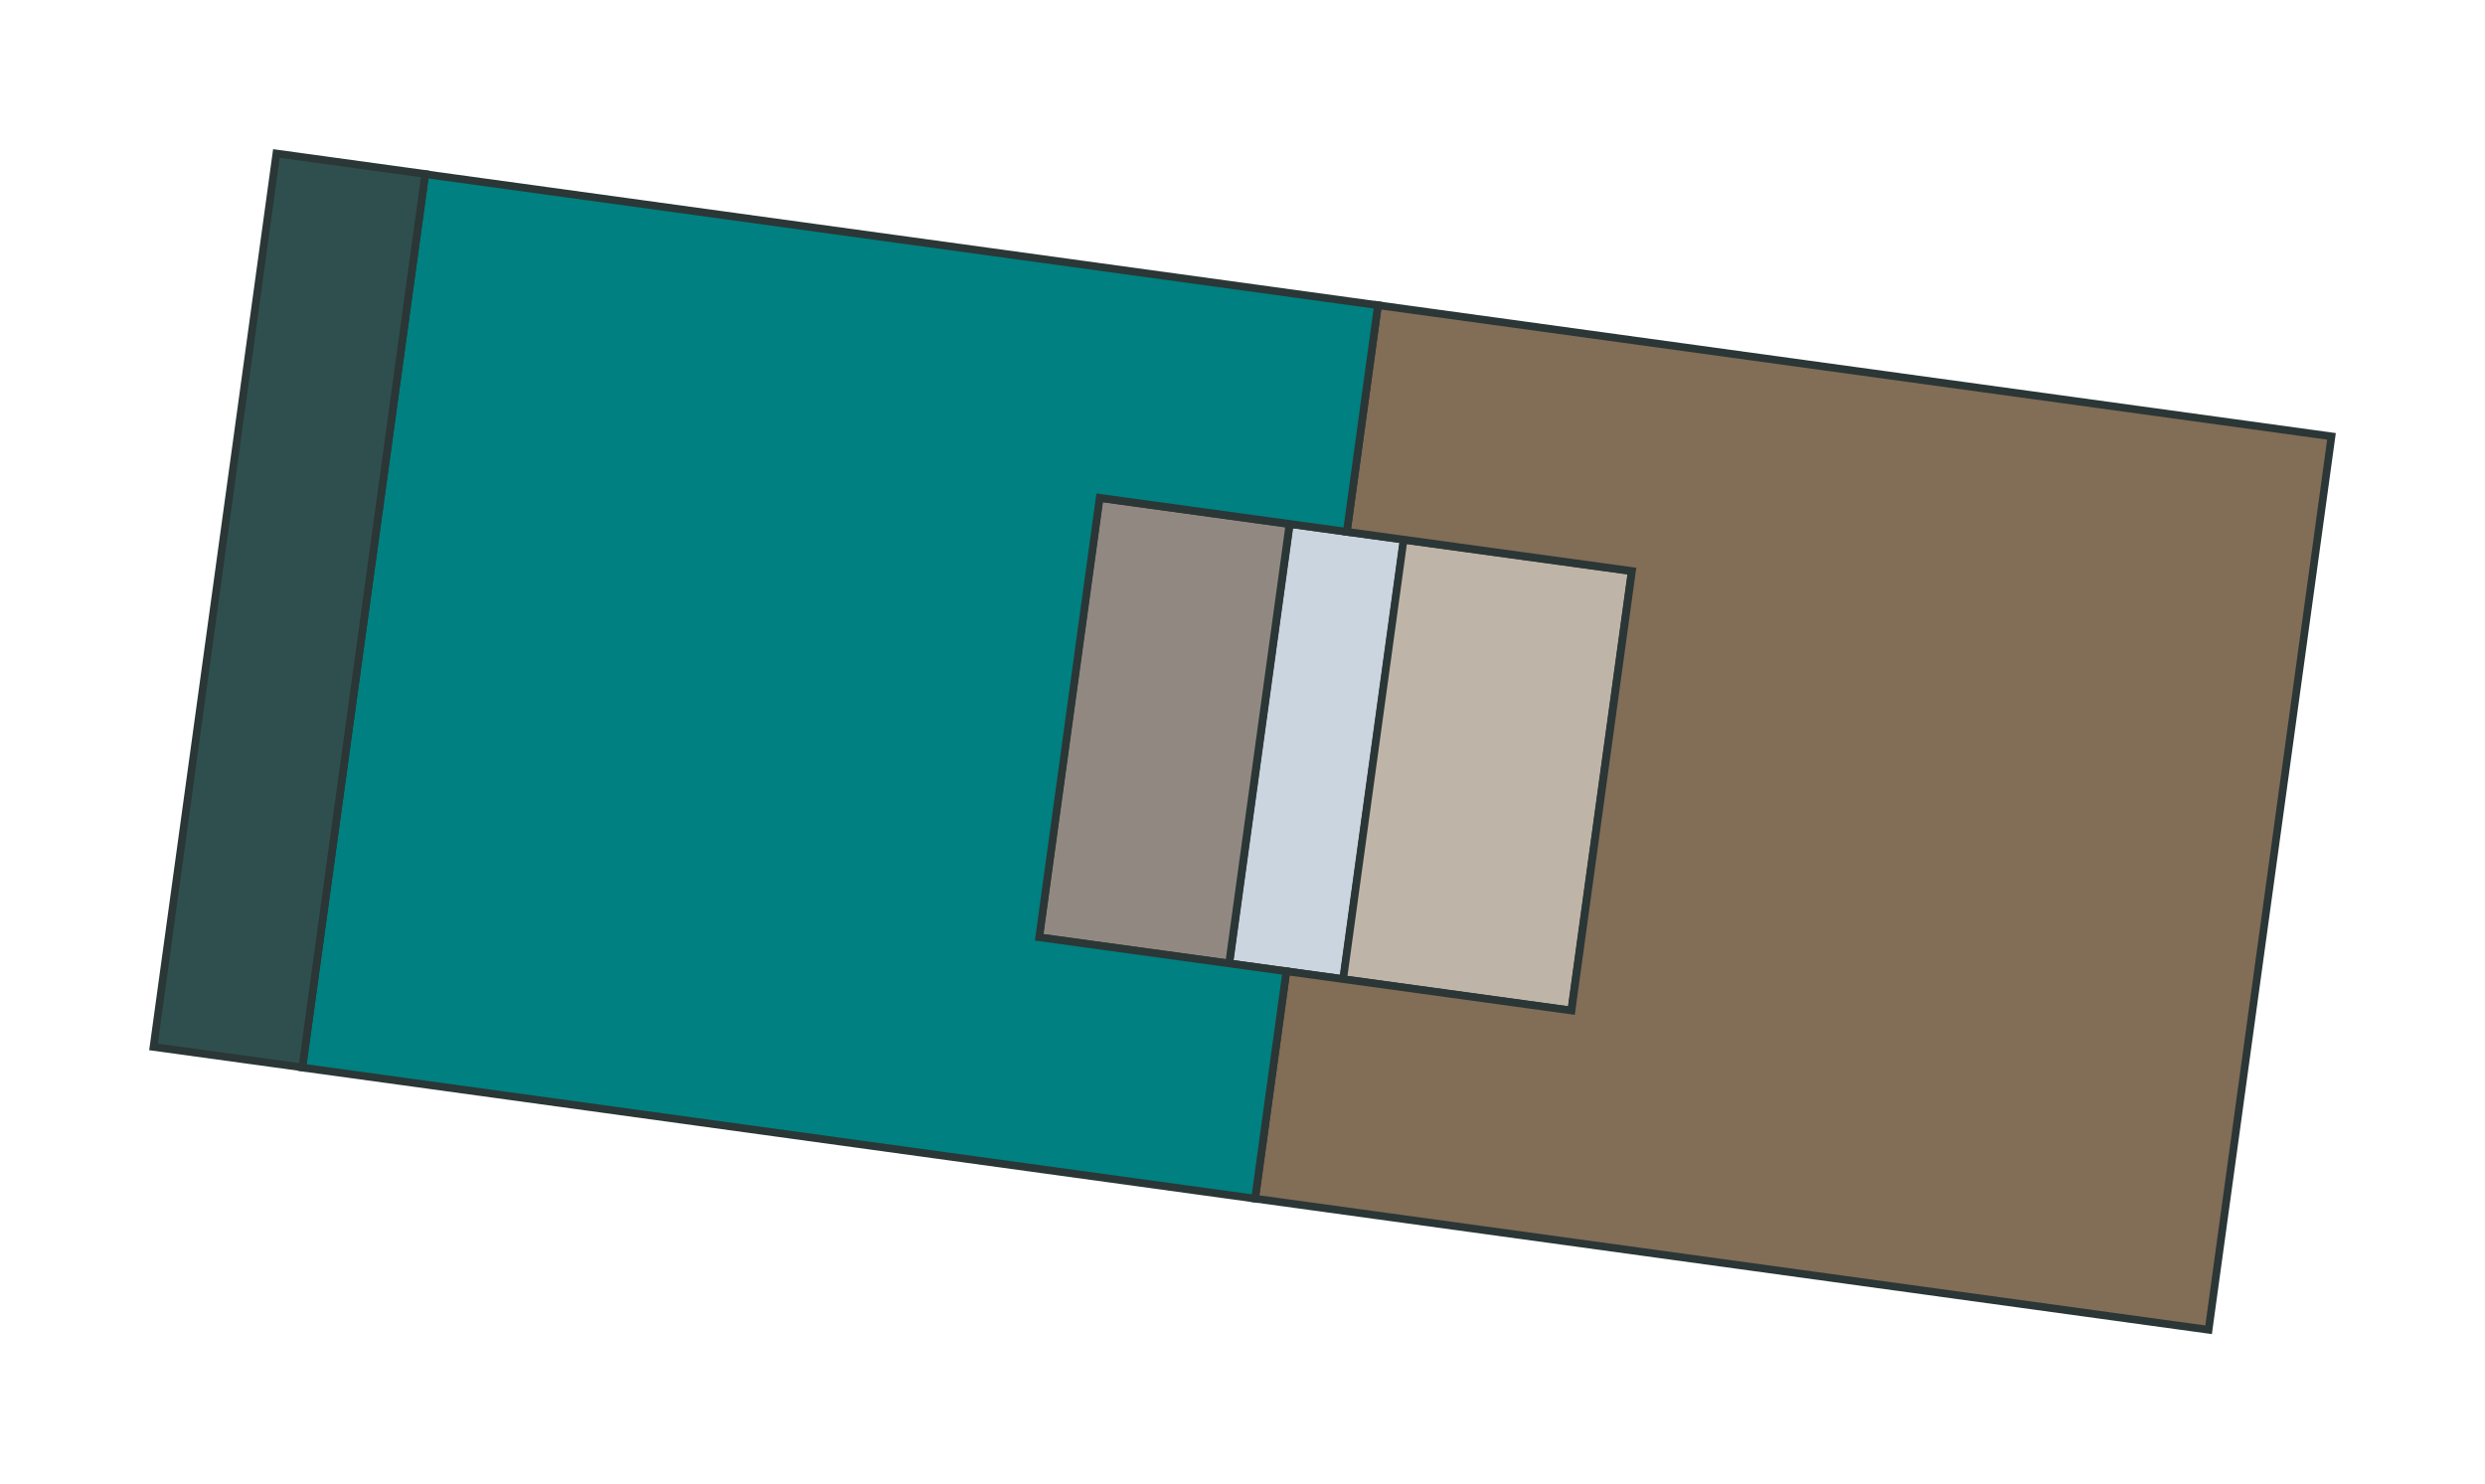
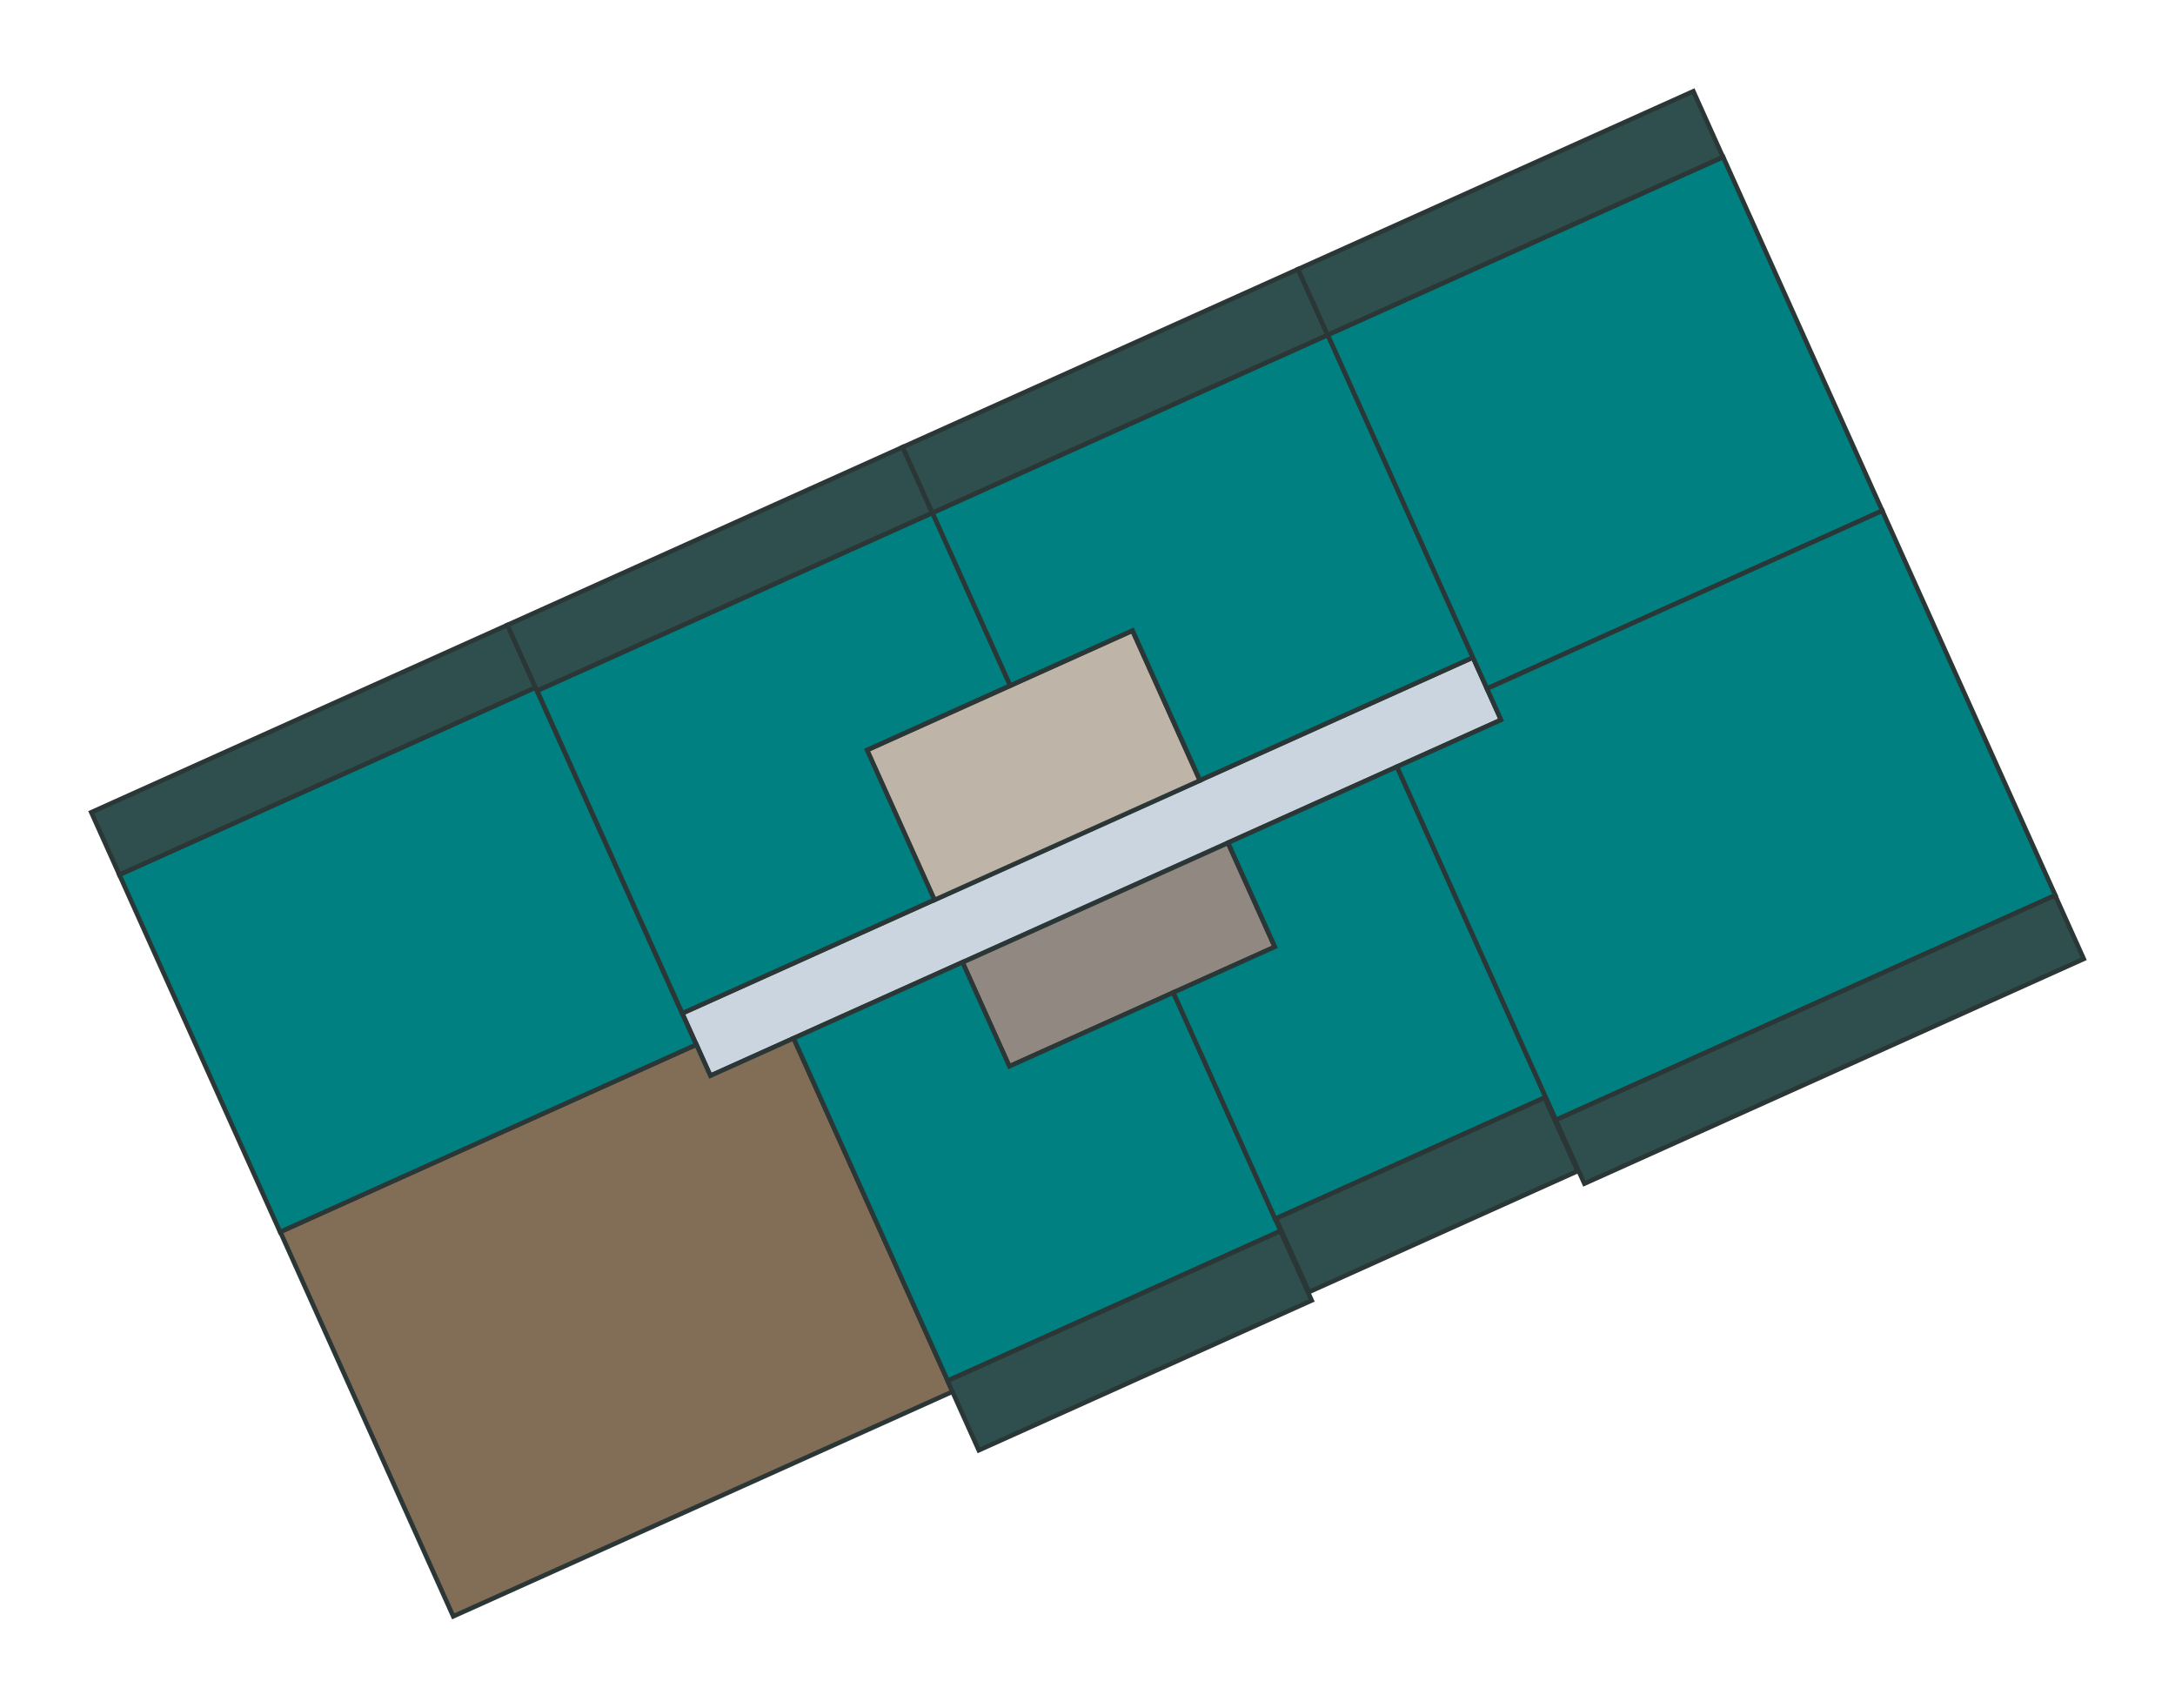
- <svg xmlns="http://www.w3.org/2000/svg" viewBox="0 0 800.0 477.529" width="800.0" height="477.529">
+ <svg xmlns="http://www.w3.org/2000/svg" viewBox="0 0 800.0 628.011" width="800.0" height="628.011">
  <style>
- .depto { fill: #008080; stroke: #2b3636; stroke-width: 2.471; }
- .terraza { fill: #2F4F4F; stroke: #2b3636; stroke-width: 2.471; }
- .pasillo { fill: #CBD5E0; stroke: #2b3636; stroke-width: 2.471; }
- .escalera { fill: #bfb4a8; stroke: #2b3636; stroke-width: 2.471; }
- .ascensor { fill: #918981; stroke: #2b3636; stroke-width: 2.471; }
- .otros-espacios { fill: #826d57; stroke: #2b3636; stroke-width: 2.471; }
+ .depto { fill: #008080; stroke: #2b3636; stroke-width: 1.678; }
+ .terraza { fill: #2F4F4F; stroke: #2b3636; stroke-width: 1.678; }
+ .pasillo { fill: #CBD5E0; stroke: #2b3636; stroke-width: 1.678; }
+ .escalera { fill: #bfb4a8; stroke: #2b3636; stroke-width: 1.678; }
+ .ascensor { fill: #918981; stroke: #2b3636; stroke-width: 1.678; }
+ .otros-espacios { fill: #826d57; stroke: #2b3636; stroke-width: 1.678; }
.unidad-depto:hover .depto, .unidad-depto:hover .terraza { filter: brightness(1.15); cursor: pointer; }
.unidad-comun:hover { filter: brightness(1.15); cursor: pointer; }
</style>
-   <g class="unidad-comun" data-tipo="pasillo" data-nombre="Circulación primer piso" data-sup-comun="8.67">
-     <path class="pasillo" d="M 415.22 168.681 L 395.759 310.171 L 432.478 315.221 L 451.939 173.732 Z" />
+   <g class="unidad-comun" data-tipo="pasillo" data-nombre="Circulación primer piso" data-sup-comun="28.5">
+     <path class="pasillo" d="M 261.294 395.621 L 552.103 264.756 L 541.772 241.797 L 250.962 372.662 Z" />
  </g>
-   <g class="unidad-comun" data-tipo="escalera" data-sup-comun="17.34">
-     <path class="escalera" d="M 432.396 315.271 L 505.834 325.372 L 525.295 183.883 L 451.858 173.782 Z" />
+   <g class="unidad-comun" data-tipo="escalera" data-sup-comun="22.97">
+     <path class="escalera" d="M 343.675 331.006 L 441.325 287.062 L 416.53 231.962 L 318.879 275.905 Z" />
  </g>
-   <g class="unidad-comun" data-tipo="ascensor" data-sup-comun="14.45">
-     <path class="ascensor" d="M 334.48 301.803 L 395.678 310.22 L 415.139 168.731 L 353.941 160.314 Z" />
+   <g class="unidad-comun" data-tipo="ascensor" data-sup-comun="15.95">
+     <path class="ascensor" d="M 371.225 392.229 L 468.876 348.286 L 451.657 310.021 L 354.006 353.964 Z" />
  </g>
-   <g class="unidad-comun" data-tipo="otros-espacios" data-sup-comun="125.67">
-     <path class="otros-espacios" d="M 404.051 385.888 L 711.019 428.11 L 750.581 140.481 L 443.613 98.259 L 433.58 171.207 L 525.376 183.833 L 505.915 325.322 L 414.118 312.696 Z" />
+   <g class="unidad-comun" data-tipo="otros-espacios" data-sup-comun="109.38">
+     <path class="otros-espacios" d="M 291.905 381.845 L 261.294 395.621 L 256.128 384.141 L 103.07 453.018 L 166.712 594.443 L 350.381 511.791 Z" />
  </g>
-   <g class="unidad-depto" data-depto-tipo="A" data-stack="101" data-sup-interior="128.44" data-sup-terraza="23.0" data-sup-util="139.94" data-orientacion="S" data-num-dormitorios="3" data-num-banos="3" data-vertices-depto="[[[19.187,17.59],[22.4067,17.1471],[22.8127,20.0993],[10.3996,21.8067],[8.7985,10.1663],[21.2116,8.4589],[21.6191,11.4211],[18.3994,11.8639]]]" data-vertices-terraza="[[[6.8596,10.4356],[8.7988,10.1689],[10.3999,21.8092],[8.4607,22.0759]]]" data-edge-lengths="{&quot;N&quot;:3.25,&quot;E&quot;:2.98,&quot;S&quot;:12.53,&quot;O&quot;:11.75}">
-     <path class="depto" d="M 354.023 160.264 L 433.58 171.207 L 443.613 98.259 L 136.89 56.071 L 97.328 343.7 L 404.051 385.888 L 414.118 312.696 L 334.562 301.753 Z" />
-     <path class="terraza" d="M 49.419 337.045 L 97.336 343.636 L 136.898 56.01 L 88.981 49.419 Z" />
+   <g class="unidad-depto" data-depto-tipo="A" data-stack="101" data-sup-interior="85.85" data-sup-terraza="15.0" data-sup-util="93.35" data-orientacion="N-Or" data-num-dormitorios="2" data-num-banos="2" data-vertices-depto="[[[15.2927,21.4197],[24.4119,25.5234],[20.889,33.3522],[11.7697,29.2486]]]" data-vertices-terraza="[[[11.7697,29.2486],[20.889,33.3522],[20.2734,34.7201],[11.1542,30.6165]]]" data-edge-lengths="{&quot;N&quot;:10.0,&quot;E&quot;:8.58,&quot;S&quot;:10.0,&quot;O&quot;:8.58}">
+     <path class="depto" d="M 103.03 453.1 L 256.087 384.224 L 196.957 252.824 L 43.9 321.7 Z" />
+     <path class="terraza" d="M 43.9 321.7 L 196.957 252.824 L 186.626 229.865 L 33.568 298.742 Z" />
+   </g>
+   <g class="unidad-depto" data-depto-tipo="B" data-stack="102" data-sup-interior="61.24" data-sup-terraza="15.0" data-sup-util="68.74" data-orientacion="S-Po" data-num-dormitorios="2" data-num-banos="2" data-vertices-depto="[[[28.1555,31.982],[31.2925,33.3937],[29.5895,37.1781],[20.9262,33.2797],[24.1066,26.2123],[29.6328,28.6991]]]" data-vertices-terraza="[[[20.9213,33.2802],[29.5846,37.1787],[28.9366,38.6186],[20.2734,34.7201]]]" data-edge-lengths="{&quot;N&quot;:3.44,&quot;E&quot;:4.15,&quot;S&quot;:9.5,&quot;O&quot;:7.75}">
+     <path class="depto" d="M 318.92 275.822 L 371.571 252.129 L 342.988 188.61 L 197.583 254.042 L 250.962 372.662 L 343.715 330.923 Z" />
+     <path class="terraza" d="M 197.501 254.032 L 342.906 188.6 L 332.031 164.433 L 186.626 229.865 Z" />
+   </g>
+   <g class="unidad-depto" data-depto-tipo="C" data-stack="103" data-sup-interior="63.04" data-sup-terraza="15.0" data-sup-util="70.54" data-orientacion="S-Po" data-num-dormitorios="2" data-num-banos="2" data-vertices-depto="[[[38.2527,41.0766],[29.5895,37.1781],[31.2925,33.3937],[33.9736,34.6001],[35.4509,31.3172],[41.4331,34.0092]]]" data-vertices-terraza="[[[29.5846,37.1787],[38.2478,41.0772],[37.5999,42.5171],[28.9366,38.6186]]]" data-edge-lengths="{&quot;N&quot;:9.5,&quot;E&quot;:4.15,&quot;S&quot;:2.94,&quot;O&quot;:3.6}">
+     <path class="depto" d="M 488.392 123.178 L 342.988 188.61 L 371.571 252.129 L 416.57 231.879 L 441.366 286.98 L 541.772 241.797 Z" />
+     <path class="terraza" d="M 342.906 188.6 L 488.31 123.168 L 477.435 99.001 L 332.031 164.433 Z" />
+   </g>
+   <g class="unidad-depto" data-depto-tipo="D" data-stack="104" data-sup-interior="80.75" data-sup-terraza="15.0" data-sup-util="88.25" data-orientacion="N-Or" data-num-dormitorios="2" data-num-banos="2" data-vertices-depto="[[[50.4041,37.2238],[46.916,44.9751],[38.2527,41.0766],[41.7408,33.3253]]]" data-vertices-terraza="[[[38.2478,41.0772],[46.9111,44.9757],[46.2631,46.4156],[37.5999,42.5171]]]" data-edge-lengths="{&quot;N&quot;:8.5,&quot;E&quot;:9.5,&quot;S&quot;:8.5,&quot;O&quot;:9.5}">
+     <path class="depto" d="M 692.342 187.844 L 633.797 57.745 L 488.392 123.178 L 546.937 253.276 Z" />
+     <path class="terraza" d="M 488.31 123.168 L 633.715 57.735 L 622.84 33.568 L 477.435 99.001 Z" />
+   </g>
+   <g class="unidad-depto" data-depto-tipo="E" data-stack="105" data-sup-interior="55.99" data-sup-terraza="13.33" data-sup-util="62.66" data-orientacion="S-Po" data-num-dormitorios="2" data-num-banos="2" data-vertices-depto="[[[34.8672,26.6682],[31.2743,25.0514],[30.2484,27.3312],[26.546,25.6651],[29.9233,18.16],[37.2186,21.4429]]]" data-vertices-terraza="[[[30.6037,16.6376],[37.8991,19.9205],[37.2152,21.4404],[29.9198,18.1575]]]" data-edge-lengths="{&quot;N&quot;:3.94,&quot;E&quot;:2.5,&quot;S&quot;:4.06,&quot;O&quot;:8.23}">
+     <path class="depto" d="M 431.57 365.009 L 371.266 392.146 L 354.046 353.882 L 291.905 381.845 L 348.59 507.812 L 471.036 452.711 Z" />
+     <path class="terraza" d="M 360.011 533.364 L 482.457 478.263 L 470.978 452.754 L 348.532 507.855 Z" />
+   </g>
+   <g class="unidad-depto" data-depto-tipo="F" data-stack="106" data-sup-interior="45.51" data-sup-terraza="11.38" data-sup-util="51.2" data-orientacion="S-Or" data-num-dormitorios="1" data-num-banos="1" data-vertices-depto="[[[39.7688,31.6154],[36.0664,29.9493],[37.0923,27.6695],[34.8672,26.6682],[37.0996,21.7074],[43.0271,24.3748]]]" data-vertices-terraza="[[[37.8409,20.1057],[43.7266,22.7543],[43.0032,24.3619],[37.1175,21.7133]]]" data-edge-lengths="{&quot;N&quot;:4.06,&quot;E&quot;:2.5,&quot;S&quot;:2.44,&quot;O&quot;:5.44}">
+     <path class="depto" d="M 513.839 281.975 L 451.697 309.939 L 468.916 348.203 L 431.57 365.009 L 469.039 448.272 L 568.526 403.503 Z" />
+     <path class="terraza" d="M 481.48 475.155 L 580.266 430.701 L 568.124 403.719 L 469.339 448.173 Z" />
+   </g>
+   <g class="unidad-depto" data-depto-tipo="G" data-stack="107" data-sup-interior="109.0" data-sup-terraza="18.33" data-sup-util="118.16" data-orientacion="S-Or" data-num-dormitorios="3" data-num-banos="3" data-vertices-depto="[[[50.4041,37.2238],[41.7408,33.3253],[42.0486,32.6413],[39.7688,31.6154],[43.2528,23.8732],[54.1959,28.7976]]]" data-vertices-terraza="[[[43.8753,22.4796],[54.8184,27.404],[54.1914,28.7972],[43.2484,23.8728]]]" data-edge-lengths="{&quot;N&quot;:9.5,&quot;E&quot;:0.75,&quot;S&quot;:2.5,&quot;O&quot;:8.49}">
+     <path class="depto" d="M 692.342 187.844 L 546.937 253.276 L 552.103 264.756 L 513.839 281.975 L 572.315 411.921 L 755.984 329.269 Z" />
+     <path class="terraza" d="M 582.763 435.311 L 766.432 352.66 L 755.909 329.276 L 572.24 411.927 Z" />
  </g>
</svg>
